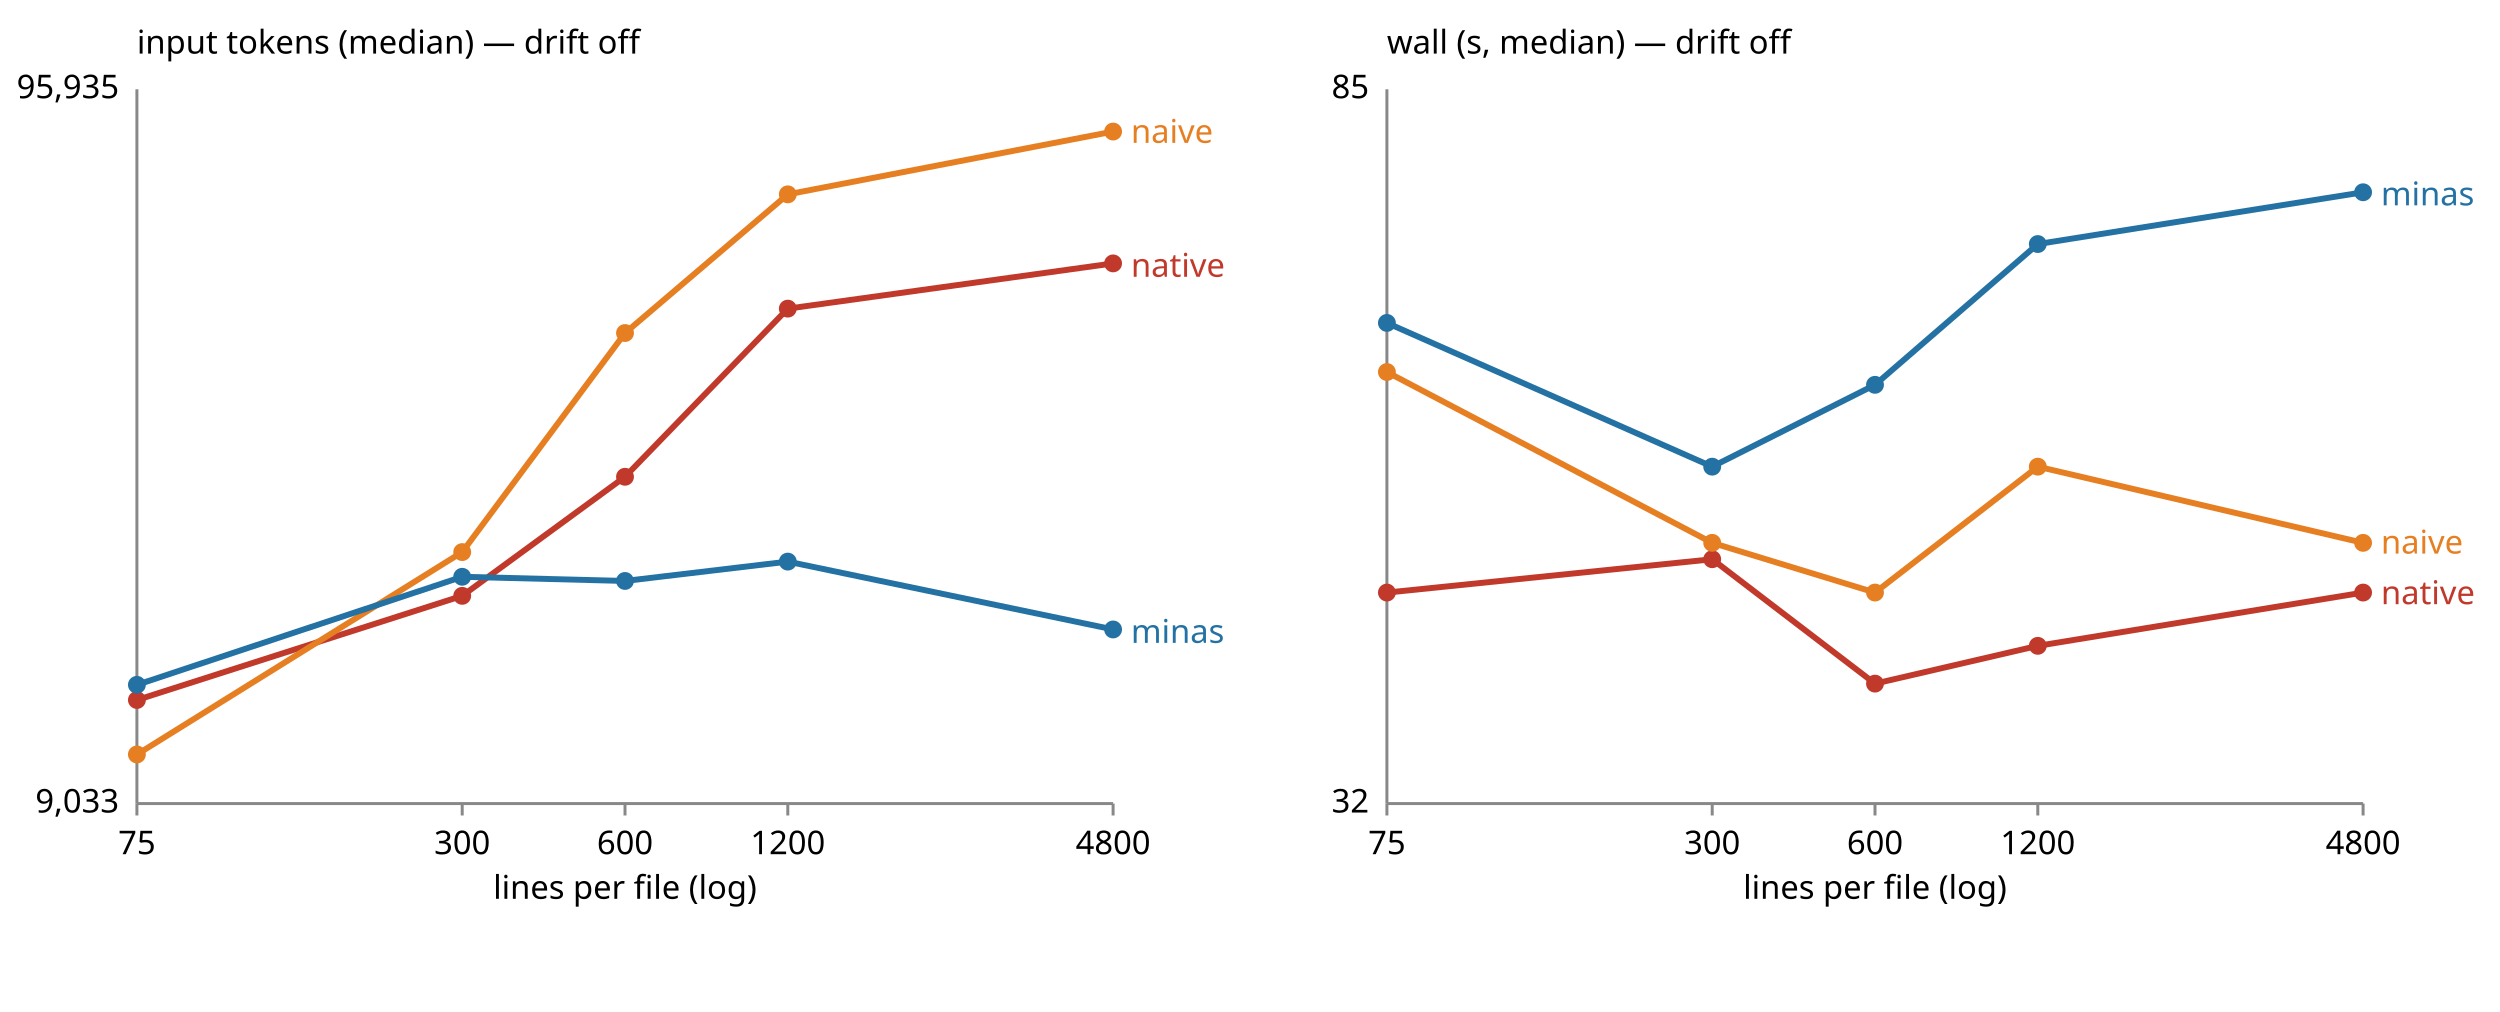
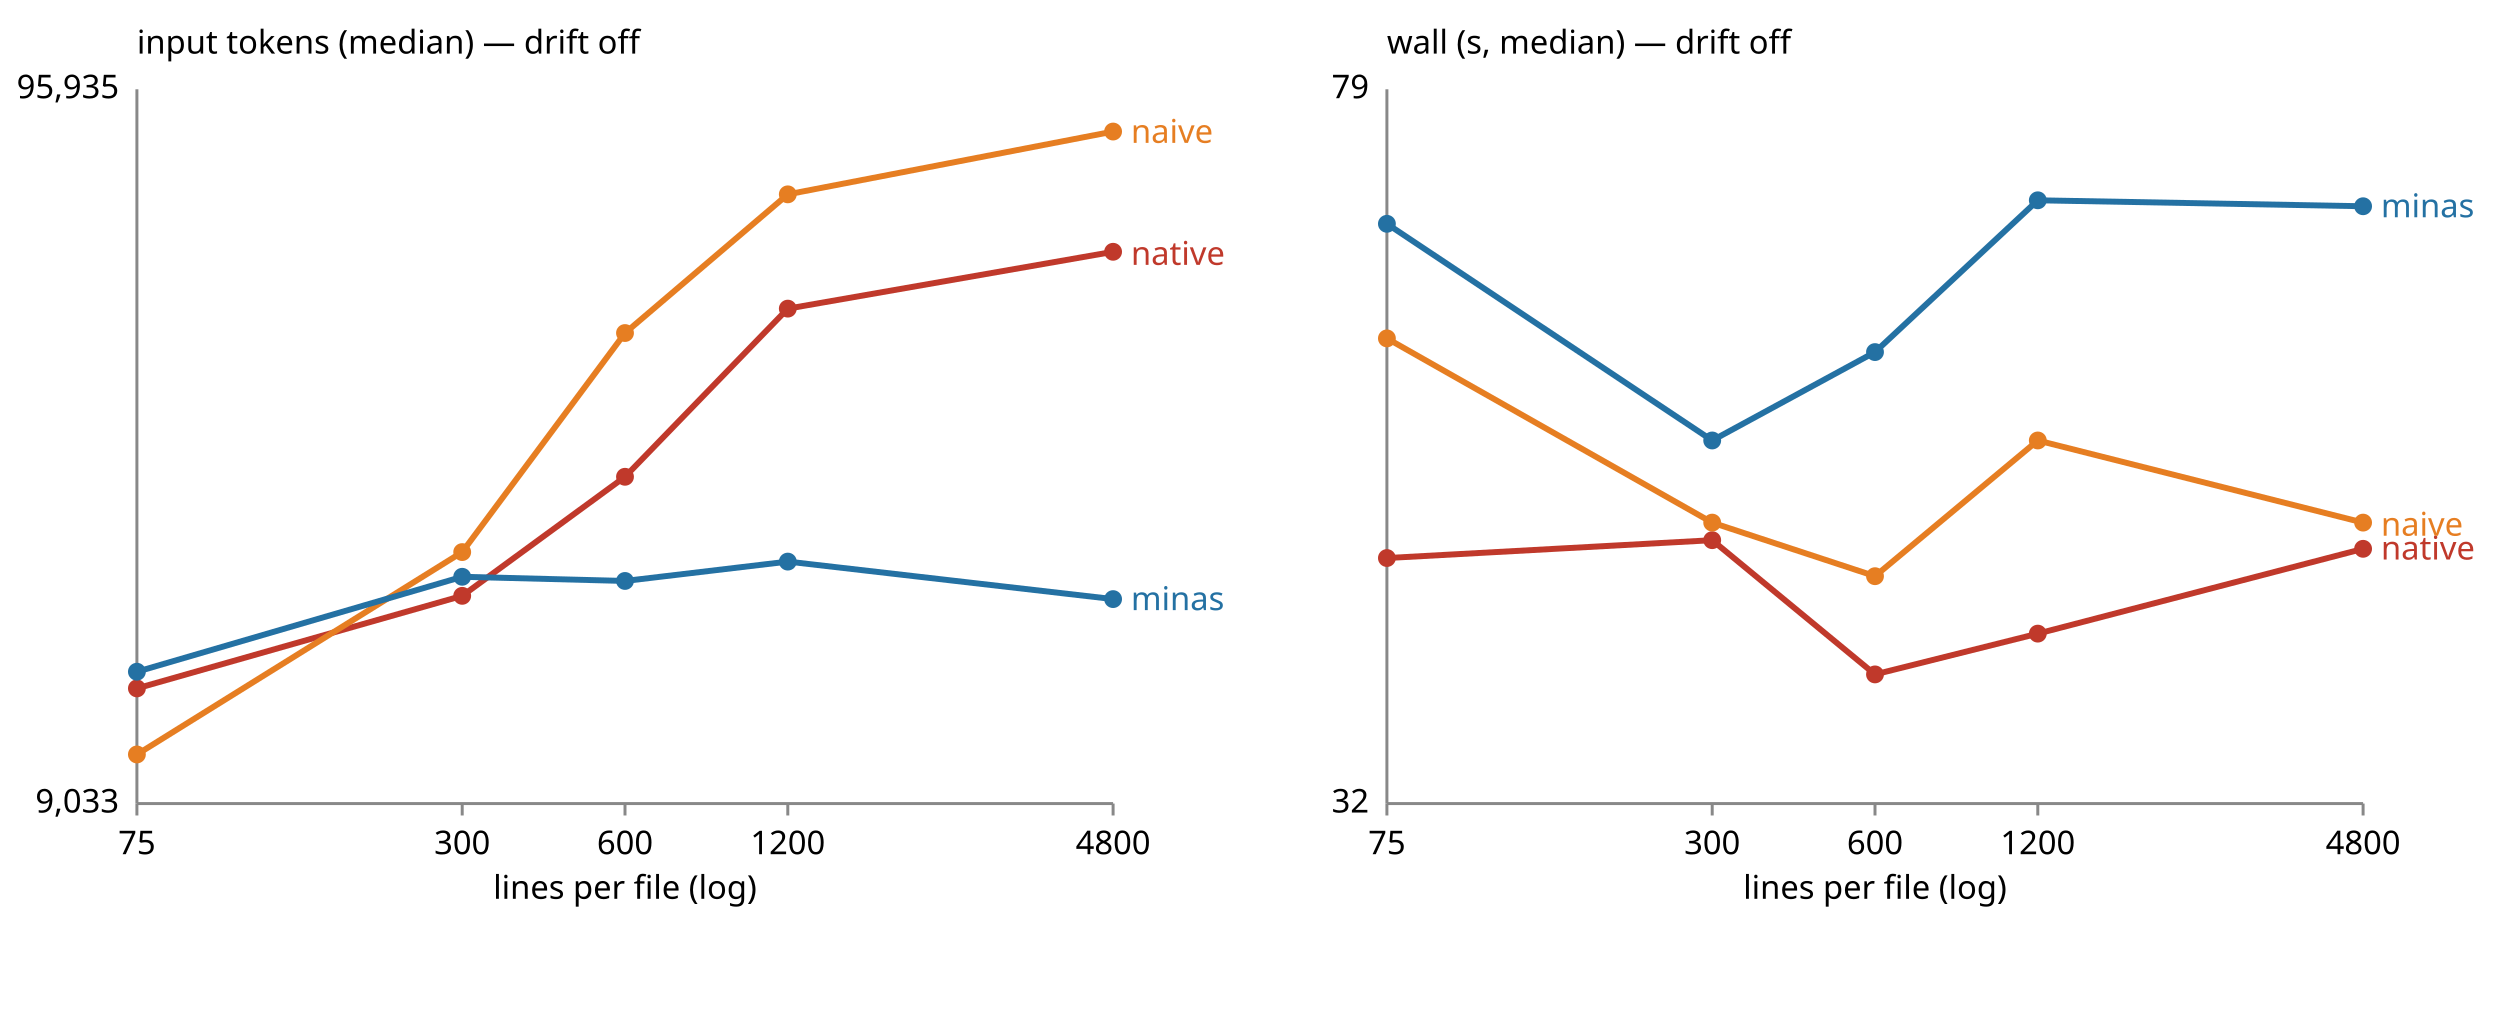
<svg xmlns="http://www.w3.org/2000/svg" width="840" height="340" font-family="sans-serif" font-size="11">
  <text x="46" y="18">input tokens (median) — drift off</text>
  <line x1="46" y1="270.0" x2="374" y2="270.0" stroke="#888" />
  <line x1="46" y1="30" x2="46" y2="270.0" stroke="#888" />
  <text x="40" y="273.0" text-anchor="end">9,033</text>
  <text x="40" y="33.0" text-anchor="end">95,935</text>
  <line x1="46.0" y1="270.0" x2="46.0" y2="274.0" stroke="#888" />
  <text x="46.0" y="287.0" text-anchor="middle">75</text>
  <line x1="155.3" y1="270.0" x2="155.3" y2="274.0" stroke="#888" />
  <text x="155.3" y="287.0" text-anchor="middle">300</text>
  <line x1="210.0" y1="270.0" x2="210.0" y2="274.0" stroke="#888" />
  <text x="210.0" y="287.0" text-anchor="middle">600</text>
  <line x1="264.7" y1="270.0" x2="264.7" y2="274.0" stroke="#888" />
  <text x="264.7" y="287.0" text-anchor="middle">1200</text>
  <line x1="374.0" y1="270.0" x2="374.0" y2="274.0" stroke="#888" />
  <text x="374.0" y="287.0" text-anchor="middle">4800</text>
  <text x="210.0" y="302.0" text-anchor="middle">lines per file (log)</text>
-   <polyline points="46.0,235.2 155.3,200.2 210.0,160.2 264.7,103.7 374.0,88.5" fill="none" stroke="#c0392b" stroke-width="2" />
-   <circle cx="46.0" cy="235.2" r="3" fill="#c0392b" />
+   <polyline points="46.0,231.3 155.3,200.2 210.0,160.2 264.7,103.7 374.0,84.6" fill="none" stroke="#c0392b" stroke-width="2" />
+   <circle cx="46.0" cy="231.3" r="3" fill="#c0392b" />
  <circle cx="155.3" cy="200.2" r="3" fill="#c0392b" />
  <circle cx="210.0" cy="160.2" r="3" fill="#c0392b" />
  <circle cx="264.7" cy="103.7" r="3" fill="#c0392b" />
-   <circle cx="374.0" cy="88.5" r="3" fill="#c0392b" />
-   <text x="380" y="93" fill="#c0392b">native</text>
+   <circle cx="374.0" cy="84.6" r="3" fill="#c0392b" />
+   <text x="380" y="89" fill="#c0392b">native</text>
  <polyline points="46.0,253.5 155.3,185.5 210.0,111.9 264.7,65.3 374.0,44.2" fill="none" stroke="#e67e22" stroke-width="2" />
  <circle cx="46.0" cy="253.5" r="3" fill="#e67e22" />
  <circle cx="155.3" cy="185.5" r="3" fill="#e67e22" />
  <circle cx="210.0" cy="111.9" r="3" fill="#e67e22" />
  <circle cx="264.7" cy="65.3" r="3" fill="#e67e22" />
  <circle cx="374.0" cy="44.2" r="3" fill="#e67e22" />
  <text x="380" y="48" fill="#e67e22">naive</text>
-   <polyline points="46.0,230.1 155.3,193.8 210.0,195.2 264.7,188.7 374.0,211.5" fill="none" stroke="#2471a3" stroke-width="2" />
-   <circle cx="46.0" cy="230.1" r="3" fill="#2471a3" />
+   <polyline points="46.0,225.7 155.3,193.8 210.0,195.2 264.7,188.7 374.0,201.3" fill="none" stroke="#2471a3" stroke-width="2" />
+   <circle cx="46.0" cy="225.7" r="3" fill="#2471a3" />
  <circle cx="155.3" cy="193.8" r="3" fill="#2471a3" />
  <circle cx="210.0" cy="195.2" r="3" fill="#2471a3" />
  <circle cx="264.7" cy="188.7" r="3" fill="#2471a3" />
-   <circle cx="374.0" cy="211.5" r="3" fill="#2471a3" />
-   <text x="380" y="216" fill="#2471a3">minas</text>
+   <circle cx="374.0" cy="201.3" r="3" fill="#2471a3" />
+   <text x="380" y="205" fill="#2471a3">minas</text>
  <text x="466" y="18">wall (s, median) — drift off</text>
  <line x1="466" y1="270.0" x2="794" y2="270.0" stroke="#888" />
  <line x1="466" y1="30" x2="466" y2="270.0" stroke="#888" />
  <text x="460" y="273.0" text-anchor="end">32</text>
-   <text x="460" y="33.0" text-anchor="end">85</text>
+   <text x="460" y="33.0" text-anchor="end">79</text>
  <line x1="466.0" y1="270.0" x2="466.0" y2="274.0" stroke="#888" />
  <text x="466.0" y="287.0" text-anchor="middle">75</text>
  <line x1="575.3" y1="270.0" x2="575.3" y2="274.0" stroke="#888" />
  <text x="575.3" y="287.0" text-anchor="middle">300</text>
  <line x1="630.0" y1="270.0" x2="630.0" y2="274.0" stroke="#888" />
  <text x="630.0" y="287.0" text-anchor="middle">600</text>
  <line x1="684.7" y1="270.0" x2="684.7" y2="274.0" stroke="#888" />
  <text x="684.7" y="287.0" text-anchor="middle">1200</text>
  <line x1="794.0" y1="270.0" x2="794.0" y2="274.0" stroke="#888" />
  <text x="794.0" y="287.0" text-anchor="middle">4800</text>
  <text x="630.0" y="302.0" text-anchor="middle">lines per file (log)</text>
-   <polyline points="466.0,199.1 575.3,187.9 630.0,229.7 684.7,217.0 794.0,199.1" fill="none" stroke="#c0392b" stroke-width="2" />
-   <circle cx="466.0" cy="199.1" r="3" fill="#c0392b" />
-   <circle cx="575.3" cy="187.9" r="3" fill="#c0392b" />
-   <circle cx="630.0" cy="229.7" r="3" fill="#c0392b" />
-   <circle cx="684.7" cy="217.0" r="3" fill="#c0392b" />
-   <circle cx="794.0" cy="199.1" r="3" fill="#c0392b" />
-   <text x="800" y="203" fill="#c0392b">native</text>
-   <polyline points="466.0,125.0 575.3,182.4 630.0,199.1 684.7,156.8 794.0,182.4" fill="none" stroke="#e67e22" stroke-width="2" />
-   <circle cx="466.0" cy="125.0" r="3" fill="#e67e22" />
-   <circle cx="575.3" cy="182.4" r="3" fill="#e67e22" />
-   <circle cx="630.0" cy="199.1" r="3" fill="#e67e22" />
-   <circle cx="684.7" cy="156.8" r="3" fill="#e67e22" />
-   <circle cx="794.0" cy="182.4" r="3" fill="#e67e22" />
-   <text x="800" y="186" fill="#e67e22">naive</text>
-   <polyline points="466.0,108.5 575.3,156.8 630.0,129.3 684.7,82.0 794.0,64.6" fill="none" stroke="#2471a3" stroke-width="2" />
-   <circle cx="466.0" cy="108.5" r="3" fill="#2471a3" />
-   <circle cx="575.3" cy="156.8" r="3" fill="#2471a3" />
-   <circle cx="630.0" cy="129.3" r="3" fill="#2471a3" />
-   <circle cx="684.7" cy="82.0" r="3" fill="#2471a3" />
-   <circle cx="794.0" cy="64.6" r="3" fill="#2471a3" />
-   <text x="800" y="69" fill="#2471a3">minas</text>
+   <polyline points="466.0,187.5 575.3,181.5 630.0,226.6 684.7,212.9 794.0,184.4" fill="none" stroke="#c0392b" stroke-width="2" />
+   <circle cx="466.0" cy="187.5" r="3" fill="#c0392b" />
+   <circle cx="575.3" cy="181.5" r="3" fill="#c0392b" />
+   <circle cx="630.0" cy="226.6" r="3" fill="#c0392b" />
+   <circle cx="684.7" cy="212.9" r="3" fill="#c0392b" />
+   <circle cx="794.0" cy="184.4" r="3" fill="#c0392b" />
+   <text x="800" y="188" fill="#c0392b">native</text>
+   <polyline points="466.0,113.7 575.3,175.6 630.0,193.6 684.7,148.0 794.0,175.6" fill="none" stroke="#e67e22" stroke-width="2" />
+   <circle cx="466.0" cy="113.7" r="3" fill="#e67e22" />
+   <circle cx="575.3" cy="175.6" r="3" fill="#e67e22" />
+   <circle cx="630.0" cy="193.6" r="3" fill="#e67e22" />
+   <circle cx="684.7" cy="148.0" r="3" fill="#e67e22" />
+   <circle cx="794.0" cy="175.6" r="3" fill="#e67e22" />
+   <text x="800" y="180" fill="#e67e22">naive</text>
+   <polyline points="466.0,75.2 575.3,148.0 630.0,118.3 684.7,67.3 794.0,69.3" fill="none" stroke="#2471a3" stroke-width="2" />
+   <circle cx="466.0" cy="75.2" r="3" fill="#2471a3" />
+   <circle cx="575.3" cy="148.0" r="3" fill="#2471a3" />
+   <circle cx="630.0" cy="118.3" r="3" fill="#2471a3" />
+   <circle cx="684.7" cy="67.3" r="3" fill="#2471a3" />
+   <circle cx="794.0" cy="69.3" r="3" fill="#2471a3" />
+   <text x="800" y="73" fill="#2471a3">minas</text>
</svg>
